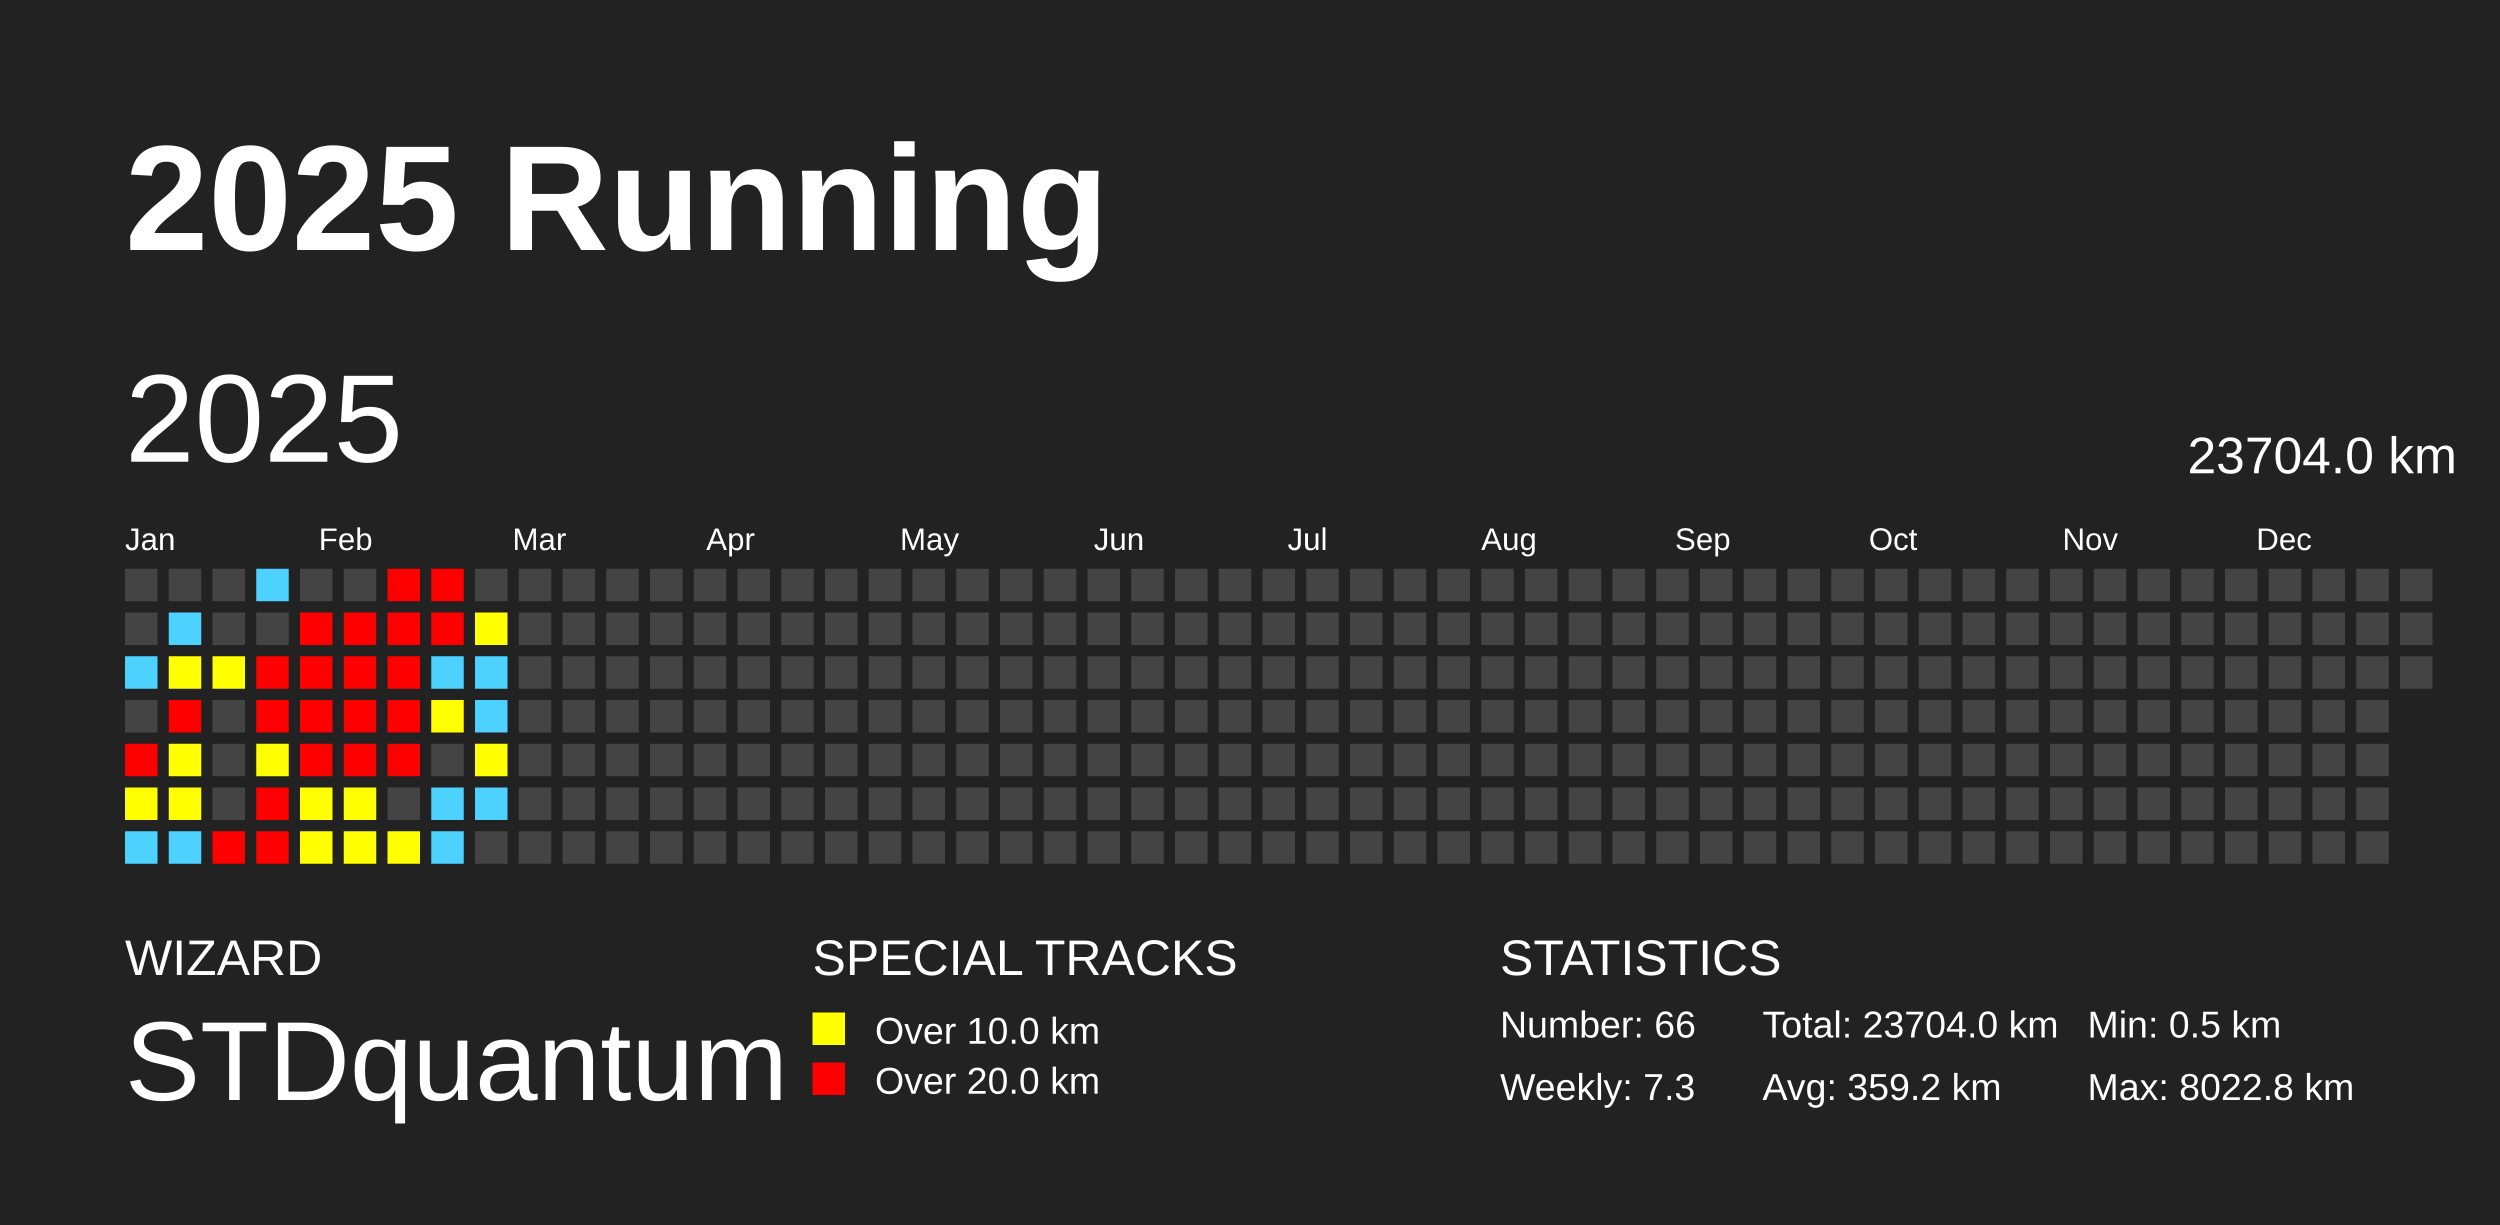
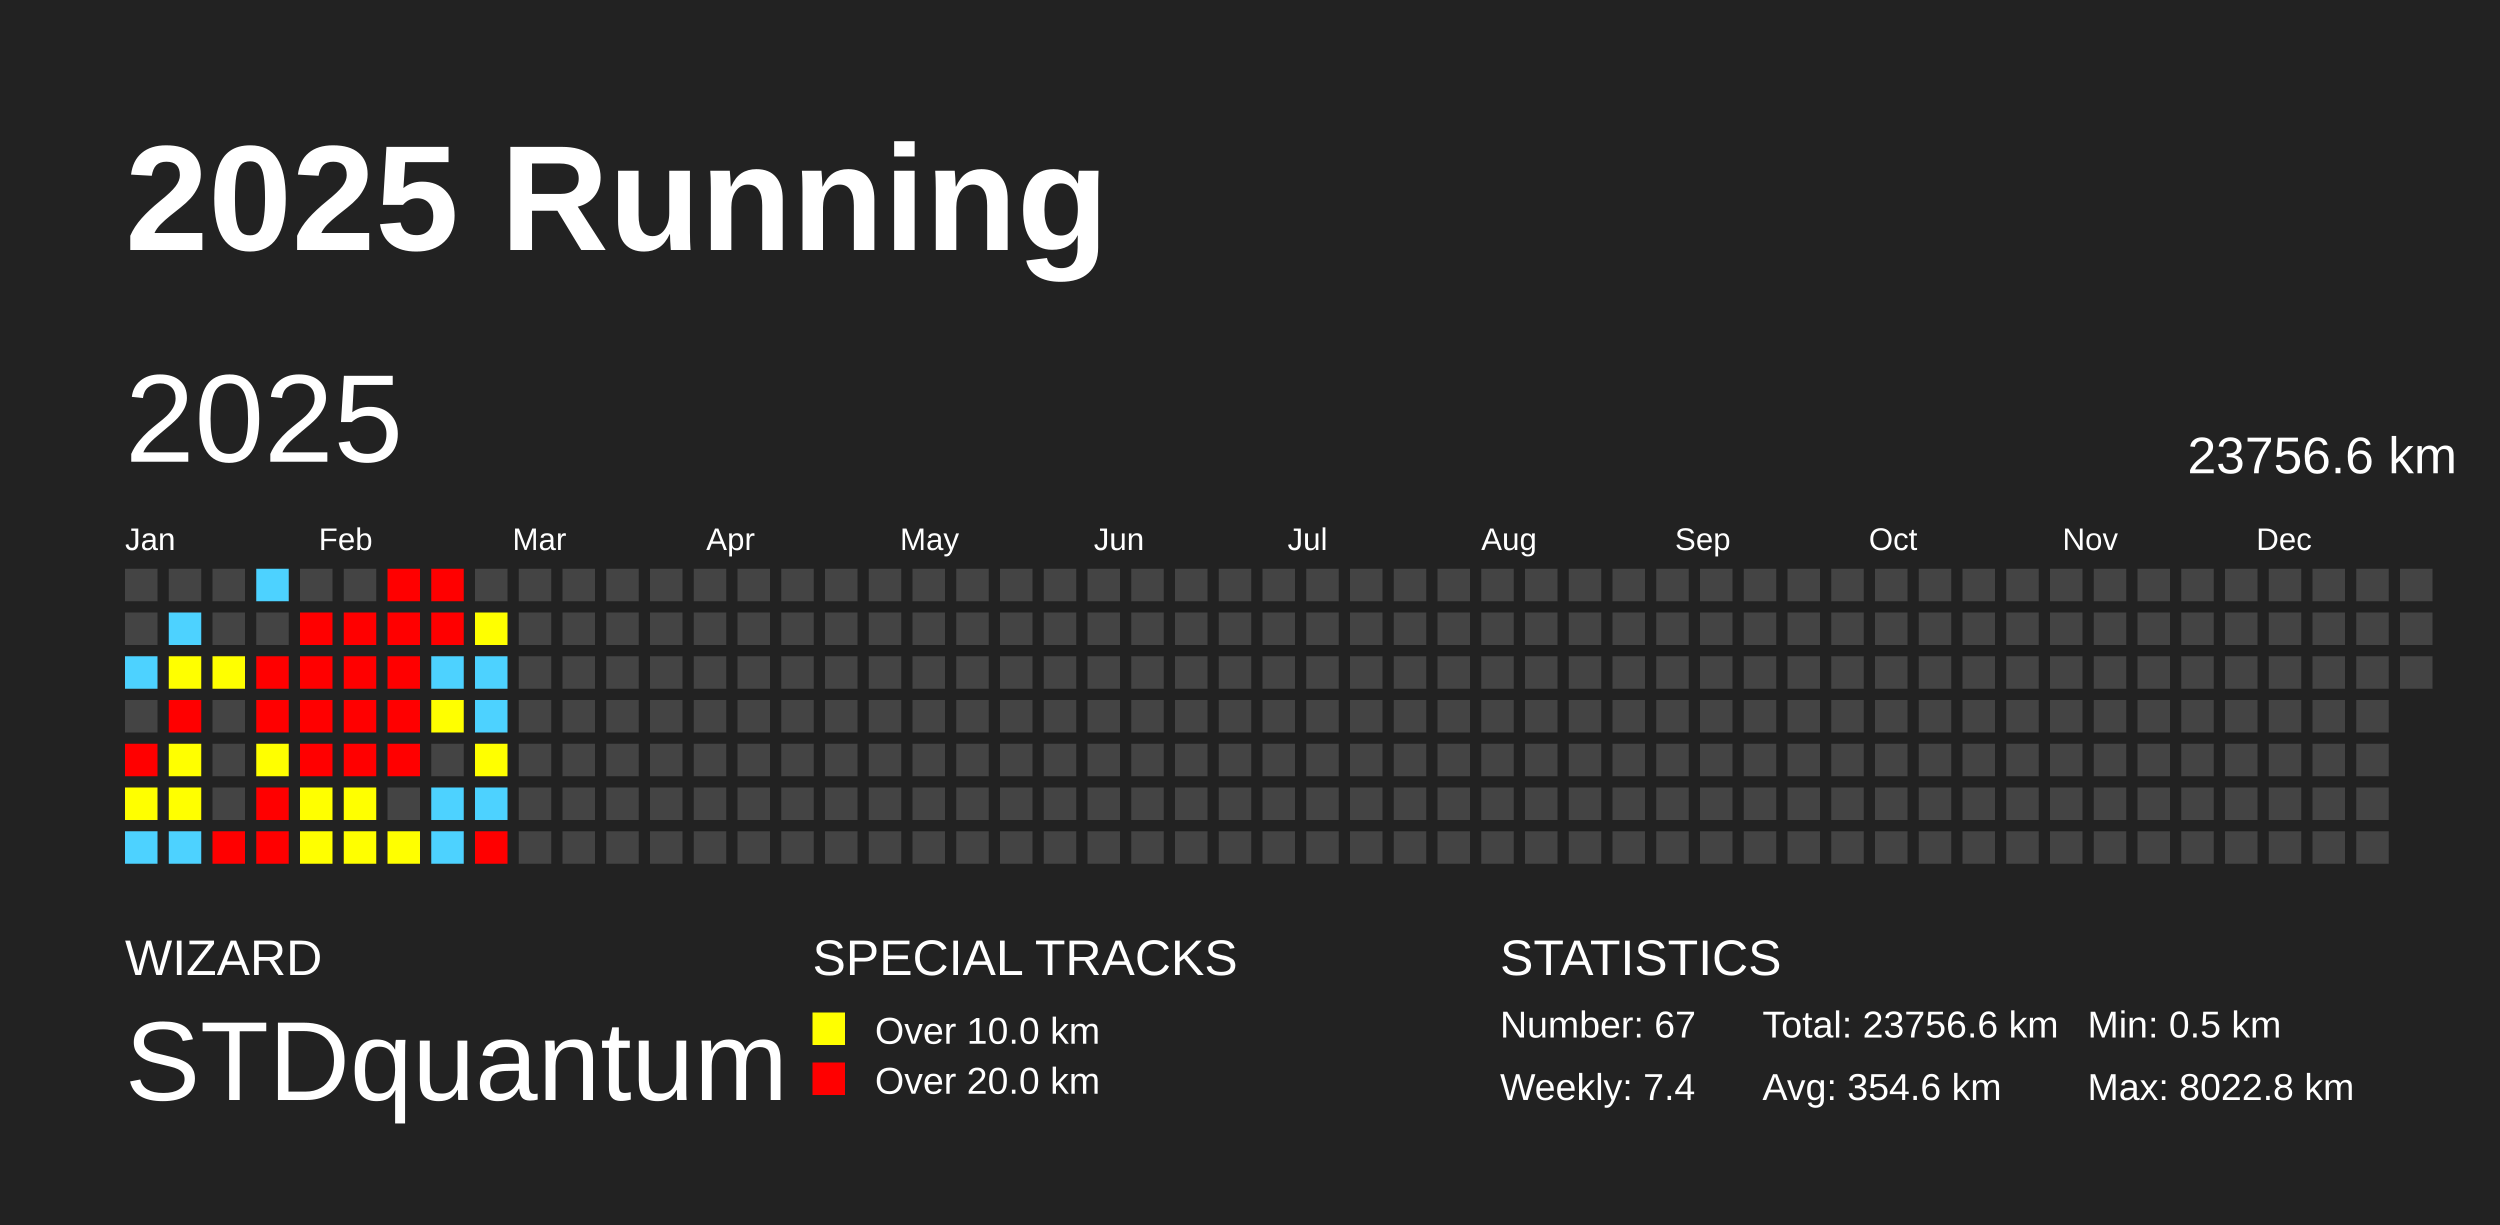
<svg xmlns="http://www.w3.org/2000/svg" baseProfile="full" height="98mm" version="1.1" viewBox="0,0,200,98" width="200mm">
  <defs />
  <rect fill="#222222" height="98" width="200" x="0" y="0" />
  <text fill="#FFFFFF" style="font-size:12px; font-family:Arial; font-weight:bold;" x="10" y="20">2025 Running</text>
  <text fill="#FFFFFF" style="font-size:4px; font-family:Arial" x="10" y="78">WIZARD</text>
  <text fill="#FFFFFF" style="font-size:9px; font-family:Arial" x="10" y="88">STDquantum</text>
  <text fill="#FFFFFF" style="font-size:4px; font-family:Arial" x="65" y="78">SPECIAL TRACKS</text>
  <rect fill="yellow" height="2.6" width="2.6" x="65" y="81" />
  <text fill="#FFFFFF" style="font-size:3px; font-family:Arial" x="70" y="83.5">Over 10.0 km</text>
  <rect fill="red" height="2.6" width="2.6" x="65" y="85" />
  <text fill="#FFFFFF" style="font-size:3px; font-family:Arial" x="70" y="87.5">Over 20.0 km</text>
  <text fill="#FFFFFF" style="font-size:4px; font-family:Arial" x="120" y="78">STATISTICS</text>
-   <text fill="#FFFFFF" style="font-size:3px; font-family:Arial" x="120" y="83">Number: 66</text>
-   <text fill="#FFFFFF" style="font-size:3px; font-family:Arial" x="120" y="88">Weekly: 7.3</text>
-   <text fill="#FFFFFF" style="font-size:3px; font-family:Arial" x="141" y="83">Total: 23704.0 km</text>
-   <text fill="#FFFFFF" style="font-size:3px; font-family:Arial" x="141" y="88">Avg: 359.2 km</text>
+   <text fill="#FFFFFF" style="font-size:3px; font-family:Arial" x="120" y="83">Number: 67</text>
+   <text fill="#FFFFFF" style="font-size:3px; font-family:Arial" x="120" y="88">Weekly: 7.4</text>
+   <text fill="#FFFFFF" style="font-size:3px; font-family:Arial" x="141" y="83">Total: 23756.6 km</text>
+   <text fill="#FFFFFF" style="font-size:3px; font-family:Arial" x="141" y="88">Avg: 354.6 km</text>
  <text fill="#FFFFFF" style="font-size:3px; font-family:Arial" x="167" y="83">Min: 0.5 km</text>
  <text fill="#FFFFFF" style="font-size:3px; font-family:Arial" x="167" y="88">Max: 8022.8 km</text>
  <text dominant-baseline="hanging" fill="#FFFFFF" style="font-size:10.0px; font-family:Arial;" x="10" y="30">2025</text>
-   <text dominant-baseline="hanging" fill="#FFFFFF" style="font-size:4.125px; font-family:Arial;" x="175" y="35">23704.0 km</text>
+   <text dominant-baseline="hanging" fill="#FFFFFF" style="font-size:4.125px; font-family:Arial;" x="175" y="35">23756.6 km</text>
  <text fill="#FFFFFF" style="font-size:2.5px; font-family:Arial" x="10.0" y="44">Jan</text>
  <text fill="#FFFFFF" style="font-size:2.5px; font-family:Arial" x="25.5" y="44">Feb</text>
  <text fill="#FFFFFF" style="font-size:2.5px; font-family:Arial" x="41.0" y="44">Mar</text>
  <text fill="#FFFFFF" style="font-size:2.5px; font-family:Arial" x="56.5" y="44">Apr</text>
  <text fill="#FFFFFF" style="font-size:2.5px; font-family:Arial" x="72.0" y="44">May</text>
  <text fill="#FFFFFF" style="font-size:2.5px; font-family:Arial" x="87.5" y="44">Jun</text>
  <text fill="#FFFFFF" style="font-size:2.5px; font-family:Arial" x="103.0" y="44">Jul</text>
  <text fill="#FFFFFF" style="font-size:2.5px; font-family:Arial" x="118.5" y="44">Aug</text>
  <text fill="#FFFFFF" style="font-size:2.5px; font-family:Arial" x="134.0" y="44">Sep</text>
  <text fill="#FFFFFF" style="font-size:2.5px; font-family:Arial" x="149.5" y="44">Oct</text>
  <text fill="#FFFFFF" style="font-size:2.5px; font-family:Arial" x="165.0" y="44">Nov</text>
  <text fill="#FFFFFF" style="font-size:2.5px; font-family:Arial" x="180.5" y="44">Dec</text>
  <rect fill="#444444" height="2.6" width="2.6" x="10.0" y="45.5" />
  <rect fill="#444444" height="2.6" width="2.6" x="10.0" y="49.0" />
  <rect fill="#4dd2ff" height="2.6" width="2.6" x="10.0" y="52.5" />
  <rect fill="#444444" height="2.6" width="2.6" x="10.0" y="56.0" />
  <rect fill="red" height="2.6" width="2.6" x="10.0" y="59.5" />
  <rect fill="#ffff00" height="2.6" width="2.6" x="10.0" y="63.0" />
  <rect fill="#4dd2ff" height="2.6" width="2.6" x="10.0" y="66.5" />
  <rect fill="#444444" height="2.6" width="2.6" x="13.5" y="45.5" />
  <rect fill="#4dd2ff" height="2.6" width="2.6" x="13.5" y="49.0" />
  <rect fill="#ffff00" height="2.6" width="2.6" x="13.5" y="52.5" />
  <rect fill="red" height="2.6" width="2.6" x="13.5" y="56.0" />
  <rect fill="#ffff00" height="2.6" width="2.6" x="13.5" y="59.5" />
  <rect fill="#ffff00" height="2.6" width="2.6" x="13.5" y="63.0" />
  <rect fill="#4dd2ff" height="2.6" width="2.6" x="13.5" y="66.5" />
  <rect fill="#444444" height="2.6" width="2.6" x="17.0" y="45.5" />
  <rect fill="#444444" height="2.6" width="2.6" x="17.0" y="49.0" />
  <rect fill="#ffff00" height="2.6" width="2.6" x="17.0" y="52.5" />
  <rect fill="#444444" height="2.6" width="2.6" x="17.0" y="56.0" />
  <rect fill="#444444" height="2.6" width="2.6" x="17.0" y="59.5" />
  <rect fill="#444444" height="2.6" width="2.6" x="17.0" y="63.0" />
  <rect fill="red" height="2.6" width="2.6" x="17.0" y="66.5" />
  <rect fill="#4dd2ff" height="2.6" width="2.6" x="20.5" y="45.5" />
  <rect fill="#444444" height="2.6" width="2.6" x="20.5" y="49.0" />
  <rect fill="red" height="2.6" width="2.6" x="20.5" y="52.5" />
  <rect fill="red" height="2.6" width="2.6" x="20.5" y="56.0" />
  <rect fill="#ffff00" height="2.6" width="2.6" x="20.5" y="59.5" />
  <rect fill="red" height="2.6" width="2.6" x="20.5" y="63.0" />
  <rect fill="red" height="2.6" width="2.6" x="20.5" y="66.5" />
  <rect fill="#444444" height="2.6" width="2.6" x="24.0" y="45.5" />
  <rect fill="red" height="2.6" width="2.6" x="24.0" y="49.0" />
  <rect fill="red" height="2.6" width="2.6" x="24.0" y="52.5" />
  <rect fill="red" height="2.6" width="2.6" x="24.0" y="56.0" />
  <rect fill="red" height="2.6" width="2.6" x="24.0" y="59.5" />
  <rect fill="#ffff00" height="2.6" width="2.6" x="24.0" y="63.0" />
  <rect fill="#ffff00" height="2.6" width="2.6" x="24.0" y="66.5" />
  <rect fill="#444444" height="2.6" width="2.6" x="27.5" y="45.5" />
  <rect fill="red" height="2.6" width="2.6" x="27.5" y="49.0" />
  <rect fill="red" height="2.6" width="2.6" x="27.5" y="52.5" />
  <rect fill="red" height="2.6" width="2.6" x="27.5" y="56.0" />
  <rect fill="red" height="2.6" width="2.6" x="27.5" y="59.5" />
  <rect fill="#ffff00" height="2.6" width="2.6" x="27.5" y="63.0" />
  <rect fill="#ffff00" height="2.6" width="2.6" x="27.5" y="66.5" />
  <rect fill="red" height="2.6" width="2.6" x="31.0" y="45.5" />
  <rect fill="red" height="2.6" width="2.6" x="31.0" y="49.0" />
  <rect fill="red" height="2.6" width="2.6" x="31.0" y="52.5" />
  <rect fill="red" height="2.6" width="2.6" x="31.0" y="56.0" />
  <rect fill="red" height="2.6" width="2.6" x="31.0" y="59.5" />
  <rect fill="#444444" height="2.6" width="2.6" x="31.0" y="63.0" />
  <rect fill="#ffff00" height="2.6" width="2.6" x="31.0" y="66.5" />
  <rect fill="red" height="2.6" width="2.6" x="34.5" y="45.5" />
  <rect fill="red" height="2.6" width="2.6" x="34.5" y="49.0" />
  <rect fill="#4dd2ff" height="2.6" width="2.6" x="34.5" y="52.5" />
  <rect fill="#ffff00" height="2.6" width="2.6" x="34.5" y="56.0" />
  <rect fill="#444444" height="2.6" width="2.6" x="34.5" y="59.5" />
  <rect fill="#4dd2ff" height="2.6" width="2.6" x="34.5" y="63.0" />
  <rect fill="#4dd2ff" height="2.6" width="2.6" x="34.5" y="66.5" />
  <rect fill="#444444" height="2.6" width="2.6" x="38.0" y="45.5" />
  <rect fill="#ffff00" height="2.6" width="2.6" x="38.0" y="49.0" />
  <rect fill="#4dd2ff" height="2.6" width="2.6" x="38.0" y="52.5" />
  <rect fill="#4dd2ff" height="2.6" width="2.6" x="38.0" y="56.0" />
  <rect fill="#ffff00" height="2.6" width="2.6" x="38.0" y="59.5" />
  <rect fill="#4dd2ff" height="2.6" width="2.6" x="38.0" y="63.0" />
-   <rect fill="#444444" height="2.6" width="2.6" x="38.0" y="66.5" />
+   <rect fill="red" height="2.6" width="2.6" x="38.0" y="66.5" />
  <rect fill="#444444" height="2.6" width="2.6" x="41.5" y="45.5" />
  <rect fill="#444444" height="2.6" width="2.6" x="41.5" y="49.0" />
  <rect fill="#444444" height="2.6" width="2.6" x="41.5" y="52.5" />
  <rect fill="#444444" height="2.6" width="2.6" x="41.5" y="56.0" />
  <rect fill="#444444" height="2.6" width="2.6" x="41.5" y="59.5" />
  <rect fill="#444444" height="2.6" width="2.6" x="41.5" y="63.0" />
  <rect fill="#444444" height="2.6" width="2.6" x="41.5" y="66.5" />
  <rect fill="#444444" height="2.6" width="2.6" x="45.0" y="45.5" />
  <rect fill="#444444" height="2.6" width="2.6" x="45.0" y="49.0" />
  <rect fill="#444444" height="2.6" width="2.6" x="45.0" y="52.5" />
  <rect fill="#444444" height="2.6" width="2.6" x="45.0" y="56.0" />
  <rect fill="#444444" height="2.6" width="2.6" x="45.0" y="59.5" />
  <rect fill="#444444" height="2.6" width="2.6" x="45.0" y="63.0" />
  <rect fill="#444444" height="2.6" width="2.6" x="45.0" y="66.5" />
  <rect fill="#444444" height="2.6" width="2.6" x="48.5" y="45.5" />
  <rect fill="#444444" height="2.6" width="2.6" x="48.5" y="49.0" />
  <rect fill="#444444" height="2.6" width="2.6" x="48.5" y="52.5" />
  <rect fill="#444444" height="2.6" width="2.6" x="48.5" y="56.0" />
  <rect fill="#444444" height="2.6" width="2.6" x="48.5" y="59.5" />
  <rect fill="#444444" height="2.6" width="2.6" x="48.5" y="63.0" />
  <rect fill="#444444" height="2.6" width="2.6" x="48.5" y="66.5" />
  <rect fill="#444444" height="2.6" width="2.6" x="52.0" y="45.5" />
  <rect fill="#444444" height="2.6" width="2.6" x="52.0" y="49.0" />
  <rect fill="#444444" height="2.6" width="2.6" x="52.0" y="52.5" />
  <rect fill="#444444" height="2.6" width="2.6" x="52.0" y="56.0" />
  <rect fill="#444444" height="2.6" width="2.6" x="52.0" y="59.5" />
  <rect fill="#444444" height="2.6" width="2.6" x="52.0" y="63.0" />
  <rect fill="#444444" height="2.6" width="2.6" x="52.0" y="66.5" />
  <rect fill="#444444" height="2.6" width="2.6" x="55.5" y="45.5" />
  <rect fill="#444444" height="2.6" width="2.6" x="55.5" y="49.0" />
  <rect fill="#444444" height="2.6" width="2.6" x="55.5" y="52.5" />
  <rect fill="#444444" height="2.6" width="2.6" x="55.5" y="56.0" />
  <rect fill="#444444" height="2.6" width="2.6" x="55.5" y="59.5" />
  <rect fill="#444444" height="2.6" width="2.6" x="55.5" y="63.0" />
  <rect fill="#444444" height="2.6" width="2.6" x="55.5" y="66.5" />
  <rect fill="#444444" height="2.6" width="2.6" x="59.0" y="45.5" />
  <rect fill="#444444" height="2.6" width="2.6" x="59.0" y="49.0" />
  <rect fill="#444444" height="2.6" width="2.6" x="59.0" y="52.5" />
  <rect fill="#444444" height="2.6" width="2.6" x="59.0" y="56.0" />
  <rect fill="#444444" height="2.6" width="2.6" x="59.0" y="59.5" />
  <rect fill="#444444" height="2.6" width="2.6" x="59.0" y="63.0" />
  <rect fill="#444444" height="2.6" width="2.6" x="59.0" y="66.5" />
  <rect fill="#444444" height="2.6" width="2.6" x="62.5" y="45.5" />
  <rect fill="#444444" height="2.6" width="2.6" x="62.5" y="49.0" />
  <rect fill="#444444" height="2.6" width="2.6" x="62.5" y="52.5" />
  <rect fill="#444444" height="2.6" width="2.6" x="62.5" y="56.0" />
  <rect fill="#444444" height="2.6" width="2.6" x="62.5" y="59.5" />
  <rect fill="#444444" height="2.6" width="2.6" x="62.5" y="63.0" />
  <rect fill="#444444" height="2.6" width="2.6" x="62.5" y="66.5" />
  <rect fill="#444444" height="2.6" width="2.6" x="66.0" y="45.5" />
  <rect fill="#444444" height="2.6" width="2.6" x="66.0" y="49.0" />
  <rect fill="#444444" height="2.6" width="2.6" x="66.0" y="52.5" />
  <rect fill="#444444" height="2.6" width="2.6" x="66.0" y="56.0" />
  <rect fill="#444444" height="2.6" width="2.6" x="66.0" y="59.5" />
  <rect fill="#444444" height="2.6" width="2.6" x="66.0" y="63.0" />
  <rect fill="#444444" height="2.6" width="2.6" x="66.0" y="66.5" />
  <rect fill="#444444" height="2.6" width="2.6" x="69.5" y="45.5" />
  <rect fill="#444444" height="2.6" width="2.6" x="69.5" y="49.0" />
  <rect fill="#444444" height="2.6" width="2.6" x="69.5" y="52.5" />
  <rect fill="#444444" height="2.6" width="2.6" x="69.5" y="56.0" />
  <rect fill="#444444" height="2.6" width="2.6" x="69.5" y="59.5" />
  <rect fill="#444444" height="2.6" width="2.6" x="69.5" y="63.0" />
  <rect fill="#444444" height="2.6" width="2.6" x="69.5" y="66.5" />
  <rect fill="#444444" height="2.6" width="2.6" x="73.0" y="45.5" />
  <rect fill="#444444" height="2.6" width="2.6" x="73.0" y="49.0" />
  <rect fill="#444444" height="2.6" width="2.6" x="73.0" y="52.5" />
  <rect fill="#444444" height="2.6" width="2.6" x="73.0" y="56.0" />
  <rect fill="#444444" height="2.6" width="2.6" x="73.0" y="59.5" />
  <rect fill="#444444" height="2.6" width="2.6" x="73.0" y="63.0" />
  <rect fill="#444444" height="2.6" width="2.6" x="73.0" y="66.5" />
  <rect fill="#444444" height="2.6" width="2.6" x="76.5" y="45.5" />
  <rect fill="#444444" height="2.6" width="2.6" x="76.5" y="49.0" />
  <rect fill="#444444" height="2.6" width="2.6" x="76.5" y="52.5" />
  <rect fill="#444444" height="2.6" width="2.6" x="76.5" y="56.0" />
  <rect fill="#444444" height="2.6" width="2.6" x="76.5" y="59.5" />
  <rect fill="#444444" height="2.6" width="2.6" x="76.5" y="63.0" />
  <rect fill="#444444" height="2.6" width="2.6" x="76.5" y="66.5" />
  <rect fill="#444444" height="2.6" width="2.6" x="80.0" y="45.5" />
  <rect fill="#444444" height="2.6" width="2.6" x="80.0" y="49.0" />
  <rect fill="#444444" height="2.6" width="2.6" x="80.0" y="52.5" />
  <rect fill="#444444" height="2.6" width="2.6" x="80.0" y="56.0" />
  <rect fill="#444444" height="2.6" width="2.6" x="80.0" y="59.5" />
  <rect fill="#444444" height="2.6" width="2.6" x="80.0" y="63.0" />
  <rect fill="#444444" height="2.6" width="2.6" x="80.0" y="66.5" />
  <rect fill="#444444" height="2.6" width="2.6" x="83.5" y="45.5" />
  <rect fill="#444444" height="2.6" width="2.6" x="83.5" y="49.0" />
  <rect fill="#444444" height="2.6" width="2.6" x="83.5" y="52.5" />
  <rect fill="#444444" height="2.6" width="2.6" x="83.5" y="56.0" />
  <rect fill="#444444" height="2.6" width="2.6" x="83.5" y="59.5" />
  <rect fill="#444444" height="2.6" width="2.6" x="83.5" y="63.0" />
  <rect fill="#444444" height="2.6" width="2.6" x="83.5" y="66.5" />
  <rect fill="#444444" height="2.6" width="2.6" x="87.0" y="45.5" />
  <rect fill="#444444" height="2.6" width="2.6" x="87.0" y="49.0" />
  <rect fill="#444444" height="2.6" width="2.6" x="87.0" y="52.5" />
  <rect fill="#444444" height="2.6" width="2.6" x="87.0" y="56.0" />
  <rect fill="#444444" height="2.6" width="2.6" x="87.0" y="59.5" />
  <rect fill="#444444" height="2.6" width="2.6" x="87.0" y="63.0" />
  <rect fill="#444444" height="2.6" width="2.6" x="87.0" y="66.5" />
  <rect fill="#444444" height="2.6" width="2.6" x="90.5" y="45.5" />
  <rect fill="#444444" height="2.6" width="2.6" x="90.5" y="49.0" />
  <rect fill="#444444" height="2.6" width="2.6" x="90.5" y="52.5" />
  <rect fill="#444444" height="2.6" width="2.6" x="90.5" y="56.0" />
  <rect fill="#444444" height="2.6" width="2.6" x="90.5" y="59.5" />
  <rect fill="#444444" height="2.6" width="2.6" x="90.5" y="63.0" />
  <rect fill="#444444" height="2.6" width="2.6" x="90.5" y="66.5" />
  <rect fill="#444444" height="2.6" width="2.6" x="94.0" y="45.5" />
  <rect fill="#444444" height="2.6" width="2.6" x="94.0" y="49.0" />
  <rect fill="#444444" height="2.6" width="2.6" x="94.0" y="52.5" />
  <rect fill="#444444" height="2.6" width="2.6" x="94.0" y="56.0" />
  <rect fill="#444444" height="2.6" width="2.6" x="94.0" y="59.5" />
  <rect fill="#444444" height="2.6" width="2.6" x="94.0" y="63.0" />
  <rect fill="#444444" height="2.6" width="2.6" x="94.0" y="66.5" />
  <rect fill="#444444" height="2.6" width="2.6" x="97.5" y="45.5" />
  <rect fill="#444444" height="2.6" width="2.6" x="97.5" y="49.0" />
  <rect fill="#444444" height="2.6" width="2.6" x="97.5" y="52.5" />
  <rect fill="#444444" height="2.6" width="2.6" x="97.5" y="56.0" />
  <rect fill="#444444" height="2.6" width="2.6" x="97.5" y="59.5" />
  <rect fill="#444444" height="2.6" width="2.6" x="97.5" y="63.0" />
  <rect fill="#444444" height="2.6" width="2.6" x="97.5" y="66.5" />
  <rect fill="#444444" height="2.6" width="2.6" x="101.0" y="45.5" />
  <rect fill="#444444" height="2.6" width="2.6" x="101.0" y="49.0" />
  <rect fill="#444444" height="2.6" width="2.6" x="101.0" y="52.5" />
  <rect fill="#444444" height="2.6" width="2.6" x="101.0" y="56.0" />
  <rect fill="#444444" height="2.6" width="2.6" x="101.0" y="59.5" />
  <rect fill="#444444" height="2.6" width="2.6" x="101.0" y="63.0" />
  <rect fill="#444444" height="2.6" width="2.6" x="101.0" y="66.5" />
  <rect fill="#444444" height="2.6" width="2.6" x="104.5" y="45.5" />
  <rect fill="#444444" height="2.6" width="2.6" x="104.5" y="49.0" />
  <rect fill="#444444" height="2.6" width="2.6" x="104.5" y="52.5" />
  <rect fill="#444444" height="2.6" width="2.6" x="104.5" y="56.0" />
  <rect fill="#444444" height="2.6" width="2.6" x="104.5" y="59.5" />
  <rect fill="#444444" height="2.6" width="2.6" x="104.5" y="63.0" />
  <rect fill="#444444" height="2.6" width="2.6" x="104.5" y="66.5" />
  <rect fill="#444444" height="2.6" width="2.6" x="108.0" y="45.5" />
  <rect fill="#444444" height="2.6" width="2.6" x="108.0" y="49.0" />
  <rect fill="#444444" height="2.6" width="2.6" x="108.0" y="52.5" />
  <rect fill="#444444" height="2.6" width="2.6" x="108.0" y="56.0" />
  <rect fill="#444444" height="2.6" width="2.6" x="108.0" y="59.5" />
  <rect fill="#444444" height="2.6" width="2.6" x="108.0" y="63.0" />
  <rect fill="#444444" height="2.6" width="2.6" x="108.0" y="66.5" />
  <rect fill="#444444" height="2.6" width="2.6" x="111.5" y="45.5" />
  <rect fill="#444444" height="2.6" width="2.6" x="111.5" y="49.0" />
  <rect fill="#444444" height="2.6" width="2.6" x="111.5" y="52.5" />
  <rect fill="#444444" height="2.6" width="2.6" x="111.5" y="56.0" />
  <rect fill="#444444" height="2.6" width="2.6" x="111.5" y="59.5" />
  <rect fill="#444444" height="2.6" width="2.6" x="111.5" y="63.0" />
  <rect fill="#444444" height="2.6" width="2.6" x="111.5" y="66.5" />
  <rect fill="#444444" height="2.6" width="2.6" x="115.0" y="45.5" />
  <rect fill="#444444" height="2.6" width="2.6" x="115.0" y="49.0" />
  <rect fill="#444444" height="2.6" width="2.6" x="115.0" y="52.5" />
  <rect fill="#444444" height="2.6" width="2.6" x="115.0" y="56.0" />
  <rect fill="#444444" height="2.6" width="2.6" x="115.0" y="59.5" />
  <rect fill="#444444" height="2.6" width="2.6" x="115.0" y="63.0" />
  <rect fill="#444444" height="2.6" width="2.6" x="115.0" y="66.5" />
  <rect fill="#444444" height="2.6" width="2.6" x="118.5" y="45.5" />
  <rect fill="#444444" height="2.6" width="2.6" x="118.5" y="49.0" />
  <rect fill="#444444" height="2.6" width="2.6" x="118.5" y="52.5" />
  <rect fill="#444444" height="2.6" width="2.6" x="118.5" y="56.0" />
  <rect fill="#444444" height="2.6" width="2.6" x="118.5" y="59.5" />
  <rect fill="#444444" height="2.6" width="2.6" x="118.5" y="63.0" />
  <rect fill="#444444" height="2.6" width="2.6" x="118.5" y="66.5" />
  <rect fill="#444444" height="2.6" width="2.6" x="122.0" y="45.5" />
  <rect fill="#444444" height="2.6" width="2.6" x="122.0" y="49.0" />
  <rect fill="#444444" height="2.6" width="2.6" x="122.0" y="52.5" />
  <rect fill="#444444" height="2.6" width="2.6" x="122.0" y="56.0" />
  <rect fill="#444444" height="2.6" width="2.6" x="122.0" y="59.5" />
  <rect fill="#444444" height="2.6" width="2.6" x="122.0" y="63.0" />
  <rect fill="#444444" height="2.6" width="2.6" x="122.0" y="66.5" />
  <rect fill="#444444" height="2.6" width="2.6" x="125.5" y="45.5" />
  <rect fill="#444444" height="2.6" width="2.6" x="125.5" y="49.0" />
  <rect fill="#444444" height="2.6" width="2.6" x="125.5" y="52.5" />
  <rect fill="#444444" height="2.6" width="2.6" x="125.5" y="56.0" />
  <rect fill="#444444" height="2.6" width="2.6" x="125.5" y="59.5" />
  <rect fill="#444444" height="2.6" width="2.6" x="125.5" y="63.0" />
  <rect fill="#444444" height="2.6" width="2.6" x="125.5" y="66.5" />
  <rect fill="#444444" height="2.6" width="2.6" x="129.0" y="45.5" />
  <rect fill="#444444" height="2.6" width="2.6" x="129.0" y="49.0" />
  <rect fill="#444444" height="2.6" width="2.6" x="129.0" y="52.5" />
  <rect fill="#444444" height="2.6" width="2.6" x="129.0" y="56.0" />
  <rect fill="#444444" height="2.6" width="2.6" x="129.0" y="59.5" />
  <rect fill="#444444" height="2.6" width="2.6" x="129.0" y="63.0" />
  <rect fill="#444444" height="2.6" width="2.6" x="129.0" y="66.5" />
  <rect fill="#444444" height="2.6" width="2.6" x="132.5" y="45.5" />
  <rect fill="#444444" height="2.6" width="2.6" x="132.5" y="49.0" />
  <rect fill="#444444" height="2.6" width="2.6" x="132.5" y="52.5" />
  <rect fill="#444444" height="2.6" width="2.6" x="132.5" y="56.0" />
  <rect fill="#444444" height="2.6" width="2.6" x="132.5" y="59.5" />
  <rect fill="#444444" height="2.6" width="2.6" x="132.5" y="63.0" />
  <rect fill="#444444" height="2.6" width="2.6" x="132.5" y="66.5" />
  <rect fill="#444444" height="2.6" width="2.6" x="136.0" y="45.5" />
  <rect fill="#444444" height="2.6" width="2.6" x="136.0" y="49.0" />
  <rect fill="#444444" height="2.6" width="2.6" x="136.0" y="52.5" />
  <rect fill="#444444" height="2.6" width="2.6" x="136.0" y="56.0" />
  <rect fill="#444444" height="2.6" width="2.6" x="136.0" y="59.5" />
  <rect fill="#444444" height="2.6" width="2.6" x="136.0" y="63.0" />
  <rect fill="#444444" height="2.6" width="2.6" x="136.0" y="66.5" />
  <rect fill="#444444" height="2.6" width="2.6" x="139.5" y="45.5" />
  <rect fill="#444444" height="2.6" width="2.6" x="139.5" y="49.0" />
  <rect fill="#444444" height="2.6" width="2.6" x="139.5" y="52.5" />
  <rect fill="#444444" height="2.6" width="2.6" x="139.5" y="56.0" />
  <rect fill="#444444" height="2.6" width="2.6" x="139.5" y="59.5" />
  <rect fill="#444444" height="2.6" width="2.6" x="139.5" y="63.0" />
  <rect fill="#444444" height="2.6" width="2.6" x="139.5" y="66.5" />
  <rect fill="#444444" height="2.6" width="2.6" x="143.0" y="45.5" />
  <rect fill="#444444" height="2.6" width="2.6" x="143.0" y="49.0" />
  <rect fill="#444444" height="2.6" width="2.6" x="143.0" y="52.5" />
  <rect fill="#444444" height="2.6" width="2.6" x="143.0" y="56.0" />
  <rect fill="#444444" height="2.6" width="2.6" x="143.0" y="59.5" />
  <rect fill="#444444" height="2.6" width="2.6" x="143.0" y="63.0" />
  <rect fill="#444444" height="2.6" width="2.6" x="143.0" y="66.5" />
  <rect fill="#444444" height="2.6" width="2.6" x="146.5" y="45.5" />
  <rect fill="#444444" height="2.6" width="2.6" x="146.5" y="49.0" />
  <rect fill="#444444" height="2.6" width="2.6" x="146.5" y="52.5" />
  <rect fill="#444444" height="2.6" width="2.6" x="146.5" y="56.0" />
  <rect fill="#444444" height="2.6" width="2.6" x="146.5" y="59.5" />
  <rect fill="#444444" height="2.6" width="2.6" x="146.5" y="63.0" />
  <rect fill="#444444" height="2.6" width="2.6" x="146.5" y="66.5" />
  <rect fill="#444444" height="2.6" width="2.6" x="150.0" y="45.5" />
  <rect fill="#444444" height="2.6" width="2.6" x="150.0" y="49.0" />
  <rect fill="#444444" height="2.6" width="2.6" x="150.0" y="52.5" />
  <rect fill="#444444" height="2.6" width="2.6" x="150.0" y="56.0" />
  <rect fill="#444444" height="2.6" width="2.6" x="150.0" y="59.5" />
  <rect fill="#444444" height="2.6" width="2.6" x="150.0" y="63.0" />
  <rect fill="#444444" height="2.6" width="2.6" x="150.0" y="66.5" />
  <rect fill="#444444" height="2.6" width="2.6" x="153.5" y="45.5" />
  <rect fill="#444444" height="2.6" width="2.6" x="153.5" y="49.0" />
  <rect fill="#444444" height="2.6" width="2.6" x="153.5" y="52.5" />
  <rect fill="#444444" height="2.6" width="2.6" x="153.5" y="56.0" />
  <rect fill="#444444" height="2.6" width="2.6" x="153.5" y="59.5" />
  <rect fill="#444444" height="2.6" width="2.6" x="153.5" y="63.0" />
  <rect fill="#444444" height="2.6" width="2.6" x="153.5" y="66.5" />
  <rect fill="#444444" height="2.6" width="2.6" x="157.0" y="45.5" />
  <rect fill="#444444" height="2.6" width="2.6" x="157.0" y="49.0" />
  <rect fill="#444444" height="2.6" width="2.6" x="157.0" y="52.5" />
  <rect fill="#444444" height="2.6" width="2.6" x="157.0" y="56.0" />
  <rect fill="#444444" height="2.6" width="2.6" x="157.0" y="59.5" />
  <rect fill="#444444" height="2.6" width="2.6" x="157.0" y="63.0" />
  <rect fill="#444444" height="2.6" width="2.6" x="157.0" y="66.5" />
  <rect fill="#444444" height="2.6" width="2.6" x="160.5" y="45.5" />
  <rect fill="#444444" height="2.6" width="2.6" x="160.5" y="49.0" />
  <rect fill="#444444" height="2.6" width="2.6" x="160.5" y="52.5" />
  <rect fill="#444444" height="2.6" width="2.6" x="160.5" y="56.0" />
  <rect fill="#444444" height="2.6" width="2.6" x="160.5" y="59.5" />
  <rect fill="#444444" height="2.6" width="2.6" x="160.5" y="63.0" />
  <rect fill="#444444" height="2.6" width="2.6" x="160.5" y="66.5" />
  <rect fill="#444444" height="2.6" width="2.6" x="164.0" y="45.5" />
  <rect fill="#444444" height="2.6" width="2.6" x="164.0" y="49.0" />
  <rect fill="#444444" height="2.6" width="2.6" x="164.0" y="52.5" />
  <rect fill="#444444" height="2.6" width="2.6" x="164.0" y="56.0" />
  <rect fill="#444444" height="2.6" width="2.6" x="164.0" y="59.5" />
  <rect fill="#444444" height="2.6" width="2.6" x="164.0" y="63.0" />
  <rect fill="#444444" height="2.6" width="2.6" x="164.0" y="66.5" />
  <rect fill="#444444" height="2.6" width="2.6" x="167.5" y="45.5" />
  <rect fill="#444444" height="2.6" width="2.6" x="167.5" y="49.0" />
  <rect fill="#444444" height="2.6" width="2.6" x="167.5" y="52.5" />
  <rect fill="#444444" height="2.6" width="2.6" x="167.5" y="56.0" />
  <rect fill="#444444" height="2.6" width="2.6" x="167.5" y="59.5" />
  <rect fill="#444444" height="2.6" width="2.6" x="167.5" y="63.0" />
  <rect fill="#444444" height="2.6" width="2.6" x="167.5" y="66.5" />
  <rect fill="#444444" height="2.6" width="2.6" x="171.0" y="45.5" />
  <rect fill="#444444" height="2.6" width="2.6" x="171.0" y="49.0" />
  <rect fill="#444444" height="2.6" width="2.6" x="171.0" y="52.5" />
  <rect fill="#444444" height="2.6" width="2.6" x="171.0" y="56.0" />
  <rect fill="#444444" height="2.6" width="2.6" x="171.0" y="59.5" />
  <rect fill="#444444" height="2.6" width="2.6" x="171.0" y="63.0" />
  <rect fill="#444444" height="2.6" width="2.6" x="171.0" y="66.5" />
  <rect fill="#444444" height="2.6" width="2.6" x="174.5" y="45.5" />
  <rect fill="#444444" height="2.6" width="2.6" x="174.5" y="49.0" />
  <rect fill="#444444" height="2.6" width="2.6" x="174.5" y="52.5" />
  <rect fill="#444444" height="2.6" width="2.6" x="174.5" y="56.0" />
  <rect fill="#444444" height="2.6" width="2.6" x="174.5" y="59.5" />
  <rect fill="#444444" height="2.6" width="2.6" x="174.5" y="63.0" />
  <rect fill="#444444" height="2.6" width="2.6" x="174.5" y="66.5" />
  <rect fill="#444444" height="2.6" width="2.6" x="178.0" y="45.5" />
  <rect fill="#444444" height="2.6" width="2.6" x="178.0" y="49.0" />
  <rect fill="#444444" height="2.6" width="2.6" x="178.0" y="52.5" />
  <rect fill="#444444" height="2.6" width="2.6" x="178.0" y="56.0" />
  <rect fill="#444444" height="2.6" width="2.6" x="178.0" y="59.5" />
  <rect fill="#444444" height="2.6" width="2.6" x="178.0" y="63.0" />
  <rect fill="#444444" height="2.6" width="2.6" x="178.0" y="66.5" />
  <rect fill="#444444" height="2.6" width="2.6" x="181.5" y="45.5" />
  <rect fill="#444444" height="2.6" width="2.6" x="181.5" y="49.0" />
  <rect fill="#444444" height="2.6" width="2.6" x="181.5" y="52.5" />
  <rect fill="#444444" height="2.6" width="2.6" x="181.5" y="56.0" />
  <rect fill="#444444" height="2.6" width="2.6" x="181.5" y="59.5" />
  <rect fill="#444444" height="2.6" width="2.6" x="181.5" y="63.0" />
  <rect fill="#444444" height="2.6" width="2.6" x="181.5" y="66.5" />
  <rect fill="#444444" height="2.6" width="2.6" x="185.0" y="45.5" />
  <rect fill="#444444" height="2.6" width="2.6" x="185.0" y="49.0" />
  <rect fill="#444444" height="2.6" width="2.6" x="185.0" y="52.5" />
  <rect fill="#444444" height="2.6" width="2.6" x="185.0" y="56.0" />
  <rect fill="#444444" height="2.6" width="2.6" x="185.0" y="59.5" />
  <rect fill="#444444" height="2.6" width="2.6" x="185.0" y="63.0" />
  <rect fill="#444444" height="2.6" width="2.6" x="185.0" y="66.5" />
  <rect fill="#444444" height="2.6" width="2.6" x="188.5" y="45.5" />
  <rect fill="#444444" height="2.6" width="2.6" x="188.5" y="49.0" />
  <rect fill="#444444" height="2.6" width="2.6" x="188.5" y="52.5" />
  <rect fill="#444444" height="2.6" width="2.6" x="188.5" y="56.0" />
  <rect fill="#444444" height="2.6" width="2.6" x="188.5" y="59.5" />
  <rect fill="#444444" height="2.6" width="2.6" x="188.5" y="63.0" />
  <rect fill="#444444" height="2.6" width="2.6" x="188.5" y="66.5" />
  <rect fill="#444444" height="2.6" width="2.6" x="192.0" y="45.5" />
  <rect fill="#444444" height="2.6" width="2.6" x="192.0" y="49.0" />
  <rect fill="#444444" height="2.6" width="2.6" x="192.0" y="52.5" />
</svg>
